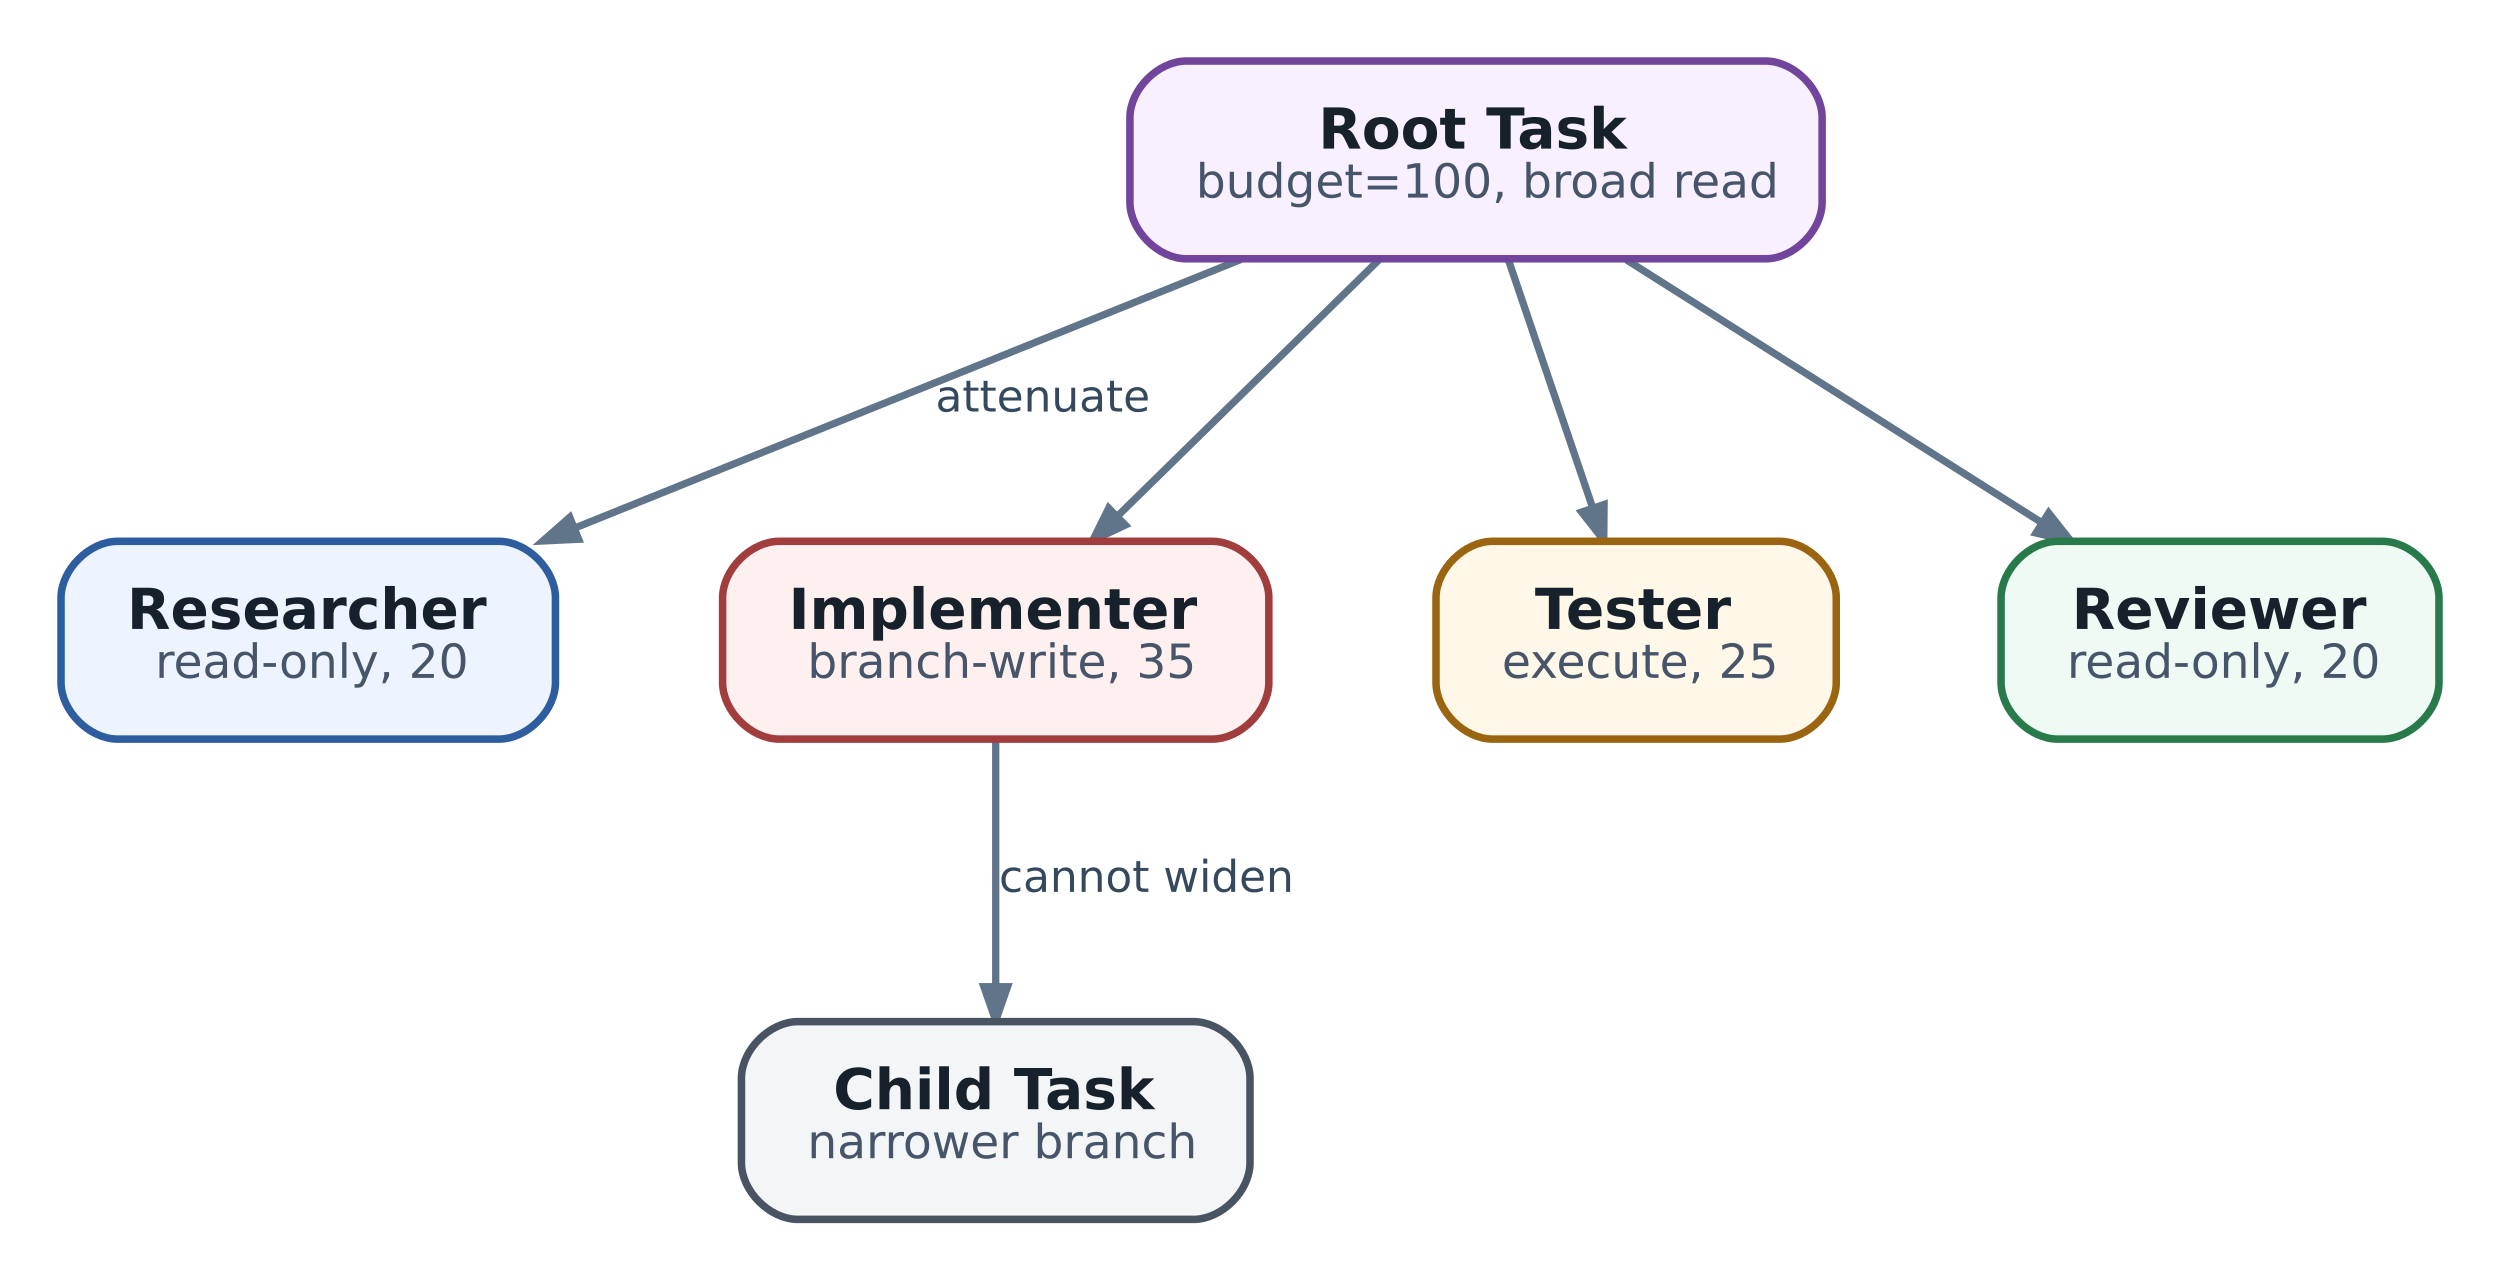
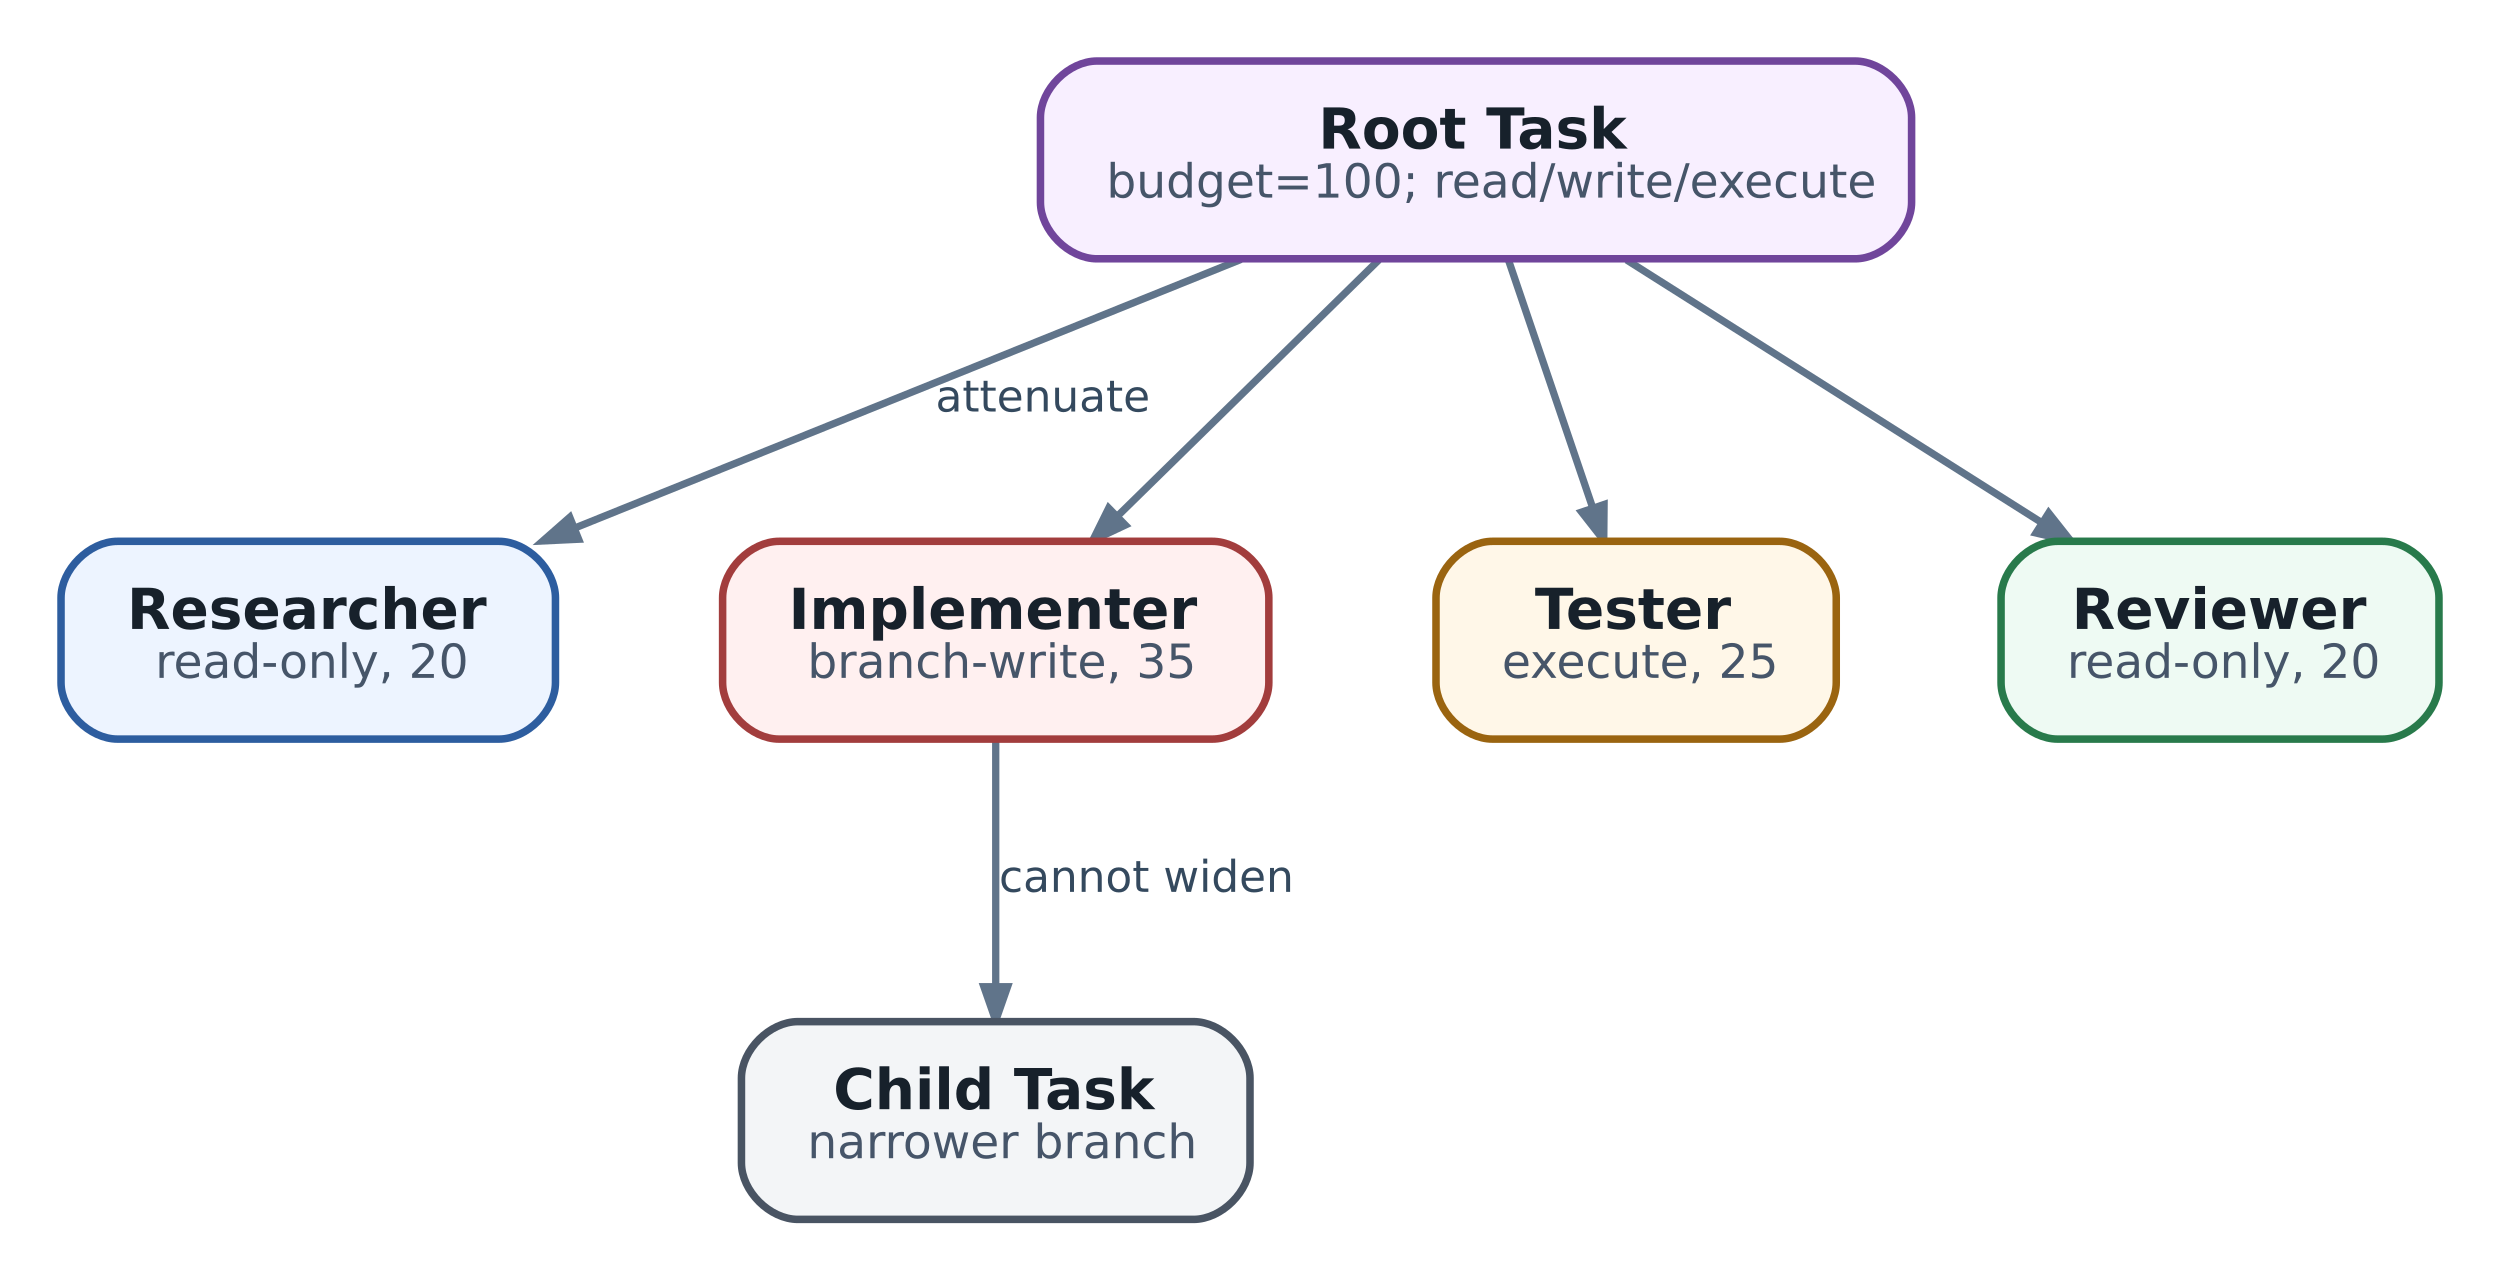
<svg xmlns="http://www.w3.org/2000/svg" aria-label="Authority attenuation: child may narrow scope, never silently widen it" class="diagram diagram-redrawn" height="271.92" role="img" viewBox="0 0 530.92 271.92" width="530.92">
  <g class="graph" transform="scale(1 1) rotate(0) translate(12.96 258.96)">
    <g class="edge">
      <path d="M250.61,-203.88C209.66,-187.37 151.68,-163.99 109.02,-146.79" fill="none" stroke="#60748a" stroke-width="1.55" />
      <polygon fill="#60748a" points="109.93,-144.44 102.31,-144.08 108.04,-149.11 109.93,-144.44" stroke="#60748a" stroke-width="1.55" />
      <text fill="#34495e" font-family="DejaVu Sans" font-size="9.30" text-anchor="middle" x="208.5" y="-171.56">attenuate</text>
    </g>
    <g class="edge">
      <path d="M279.86,-203.76C263.82,-188.04 241.49,-166.14 224.27,-149.27" fill="none" stroke="#60748a" stroke-width="1.55" />
      <polygon fill="#60748a" points="226.02,-147.45 219.11,-144.21 222.49,-151.05 226.02,-147.45" stroke="#60748a" stroke-width="1.55" />
    </g>
    <g class="edge">
      <path d="M307.38,-203.76C312.54,-188.58 319.66,-167.65 325.31,-151.03" fill="none" stroke="#60748a" stroke-width="1.55" />
      <polygon fill="#60748a" points="327.7,-151.83 327.63,-144.21 322.93,-150.21 327.7,-151.83" stroke="#60748a" stroke-width="1.55" />
    </g>
    <g class="edge">
      <path d="M332.47,-203.76C357.93,-187.65 393.64,-165.05 420.55,-148.02" fill="none" stroke="#60748a" stroke-width="1.55" />
      <polygon fill="#60748a" points="422.11,-150.02 426.84,-144.04 419.41,-145.76 422.11,-150.02" stroke="#60748a" stroke-width="1.55" />
    </g>
    <g class="edge">
      <path d="M198.5,-101.76C198.5,-86.72 198.5,-66.02 198.5,-49.48" fill="none" stroke="#60748a" stroke-width="1.55" />
      <polygon fill="#60748a" points="201.02,-49.41 198.5,-42.21 195.98,-49.41 201.02,-49.41" stroke="#60748a" stroke-width="1.55" />
      <text fill="#34495e" font-family="DejaVu Sans" font-size="9.30" text-anchor="middle" x="230.5" y="-69.56">cannot widen</text>
    </g>
    <g class="node">
-       <path d="M362,-246C362,-246 239,-246 239,-246 233,-246 227,-240 227,-234 227,-234 227,-216 227,-216 227,-210 233,-204 239,-204 239,-204 362,-204 362,-204 368,-204 374,-210 374,-216 374,-216 374,-234 374,-234 374,-240 368,-246 362,-246" fill="#f8efff" stroke="#70459b" stroke-width="1.6" />
+       <path d="M381,-246C381,-246 220,-246 220,-246 214,-246 208,-240 208,-234 208,-234 208,-216 208,-216 208,-210 214,-204 220,-204 220,-204 381,-204 381,-204 387,-204 393,-210 393,-216 393,-216 393,-234 393,-234 393,-240 387,-246 381,-246" fill="#f8efff" stroke="#70459b" stroke-width="1.6" />
      <text fill="#17212b" font-family="DejaVu Sans" font-size="12.00" font-weight="bold" text-anchor="start" x="267" y="-227.4">Root Task</text>
-       <text fill="#465569" font-family="DejaVu Sans" font-size="10.00" text-anchor="start" x="241" y="-217">budget=100, broad read</text>
+       <text fill="#465569" font-family="DejaVu Sans" font-size="10.00" text-anchor="start" x="222" y="-217">budget=100; read/write/execute</text>
    </g>
    <g class="node">
      <path d="M93,-144C93,-144 12,-144 12,-144 6,-144 0,-138 0,-132 0,-132 0,-114 0,-114 0,-108 6,-102 12,-102 12,-102 93,-102 93,-102 99,-102 105,-108 105,-114 105,-114 105,-132 105,-132 105,-138 99,-144 93,-144" fill="#edf4ff" stroke="#2d5d9f" stroke-width="1.6" />
      <text fill="#17212b" font-family="DejaVu Sans" font-size="12.00" font-weight="bold" text-anchor="start" x="14" y="-125.4">Researcher</text>
      <text fill="#465569" font-family="DejaVu Sans" font-size="10.00" text-anchor="start" x="20" y="-115">read-only, 20</text>
    </g>
    <g class="node">
      <path d="M244.5,-144C244.5,-144 152.5,-144 152.5,-144 146.5,-144 140.5,-138 140.5,-132 140.5,-132 140.5,-114 140.5,-114 140.5,-108 146.5,-102 152.5,-102 152.5,-102 244.5,-102 244.5,-102 250.5,-102 256.5,-108 256.5,-114 256.5,-114 256.5,-132 256.5,-132 256.5,-138 250.5,-144 244.5,-144" fill="#fff0f0" stroke="#a23d3d" stroke-width="1.6" />
      <text fill="#17212b" font-family="DejaVu Sans" font-size="12.00" font-weight="bold" text-anchor="start" x="154.5" y="-125.4">Implementer</text>
      <text fill="#465569" font-family="DejaVu Sans" font-size="10.00" text-anchor="start" x="158.5" y="-115">branch-write, 35</text>
    </g>
    <g class="node">
      <path d="M365,-144C365,-144 304,-144 304,-144 298,-144 292,-138 292,-132 292,-132 292,-114 292,-114 292,-108 298,-102 304,-102 304,-102 365,-102 365,-102 371,-102 377,-108 377,-114 377,-114 377,-132 377,-132 377,-138 371,-144 365,-144" fill="#fff7e8" stroke="#9a6410" stroke-width="1.6" />
      <text fill="#17212b" font-family="DejaVu Sans" font-size="12.00" font-weight="bold" text-anchor="start" x="313" y="-125.4">Tester</text>
      <text fill="#465569" font-family="DejaVu Sans" font-size="10.00" text-anchor="start" x="306" y="-115">execute, 25</text>
    </g>
    <g class="node">
      <path d="M493,-144C493,-144 424,-144 424,-144 418,-144 412,-138 412,-132 412,-132 412,-114 412,-114 412,-108 418,-102 424,-102 424,-102 493,-102 493,-102 499,-102 505,-108 505,-114 505,-114 505,-132 505,-132 505,-138 499,-144 493,-144" fill="#eefaf3" stroke="#287a4b" stroke-width="1.6" />
      <text fill="#17212b" font-family="DejaVu Sans" font-size="12.00" font-weight="bold" text-anchor="start" x="427" y="-125.4">Reviewer</text>
      <text fill="#465569" font-family="DejaVu Sans" font-size="10.00" text-anchor="start" x="426" y="-115">read-only, 20</text>
    </g>
    <g class="node">
      <path d="M240.5,-42C240.5,-42 156.5,-42 156.5,-42 150.5,-42 144.5,-36 144.5,-30 144.5,-30 144.5,-12 144.5,-12 144.5,-6 150.5,0 156.5,0 156.5,0 240.5,0 240.5,0 246.5,0 252.5,-6 252.5,-12 252.5,-12 252.5,-30 252.5,-30 252.5,-36 246.5,-42 240.5,-42" fill="#f3f5f7" stroke="#495463" stroke-width="1.6" />
      <text fill="#17212b" font-family="DejaVu Sans" font-size="12.00" font-weight="bold" text-anchor="start" x="164" y="-23.4">Child Task</text>
      <text fill="#465569" font-family="DejaVu Sans" font-size="10.00" text-anchor="start" x="158.5" y="-13">narrower branch</text>
    </g>
  </g>
</svg>
